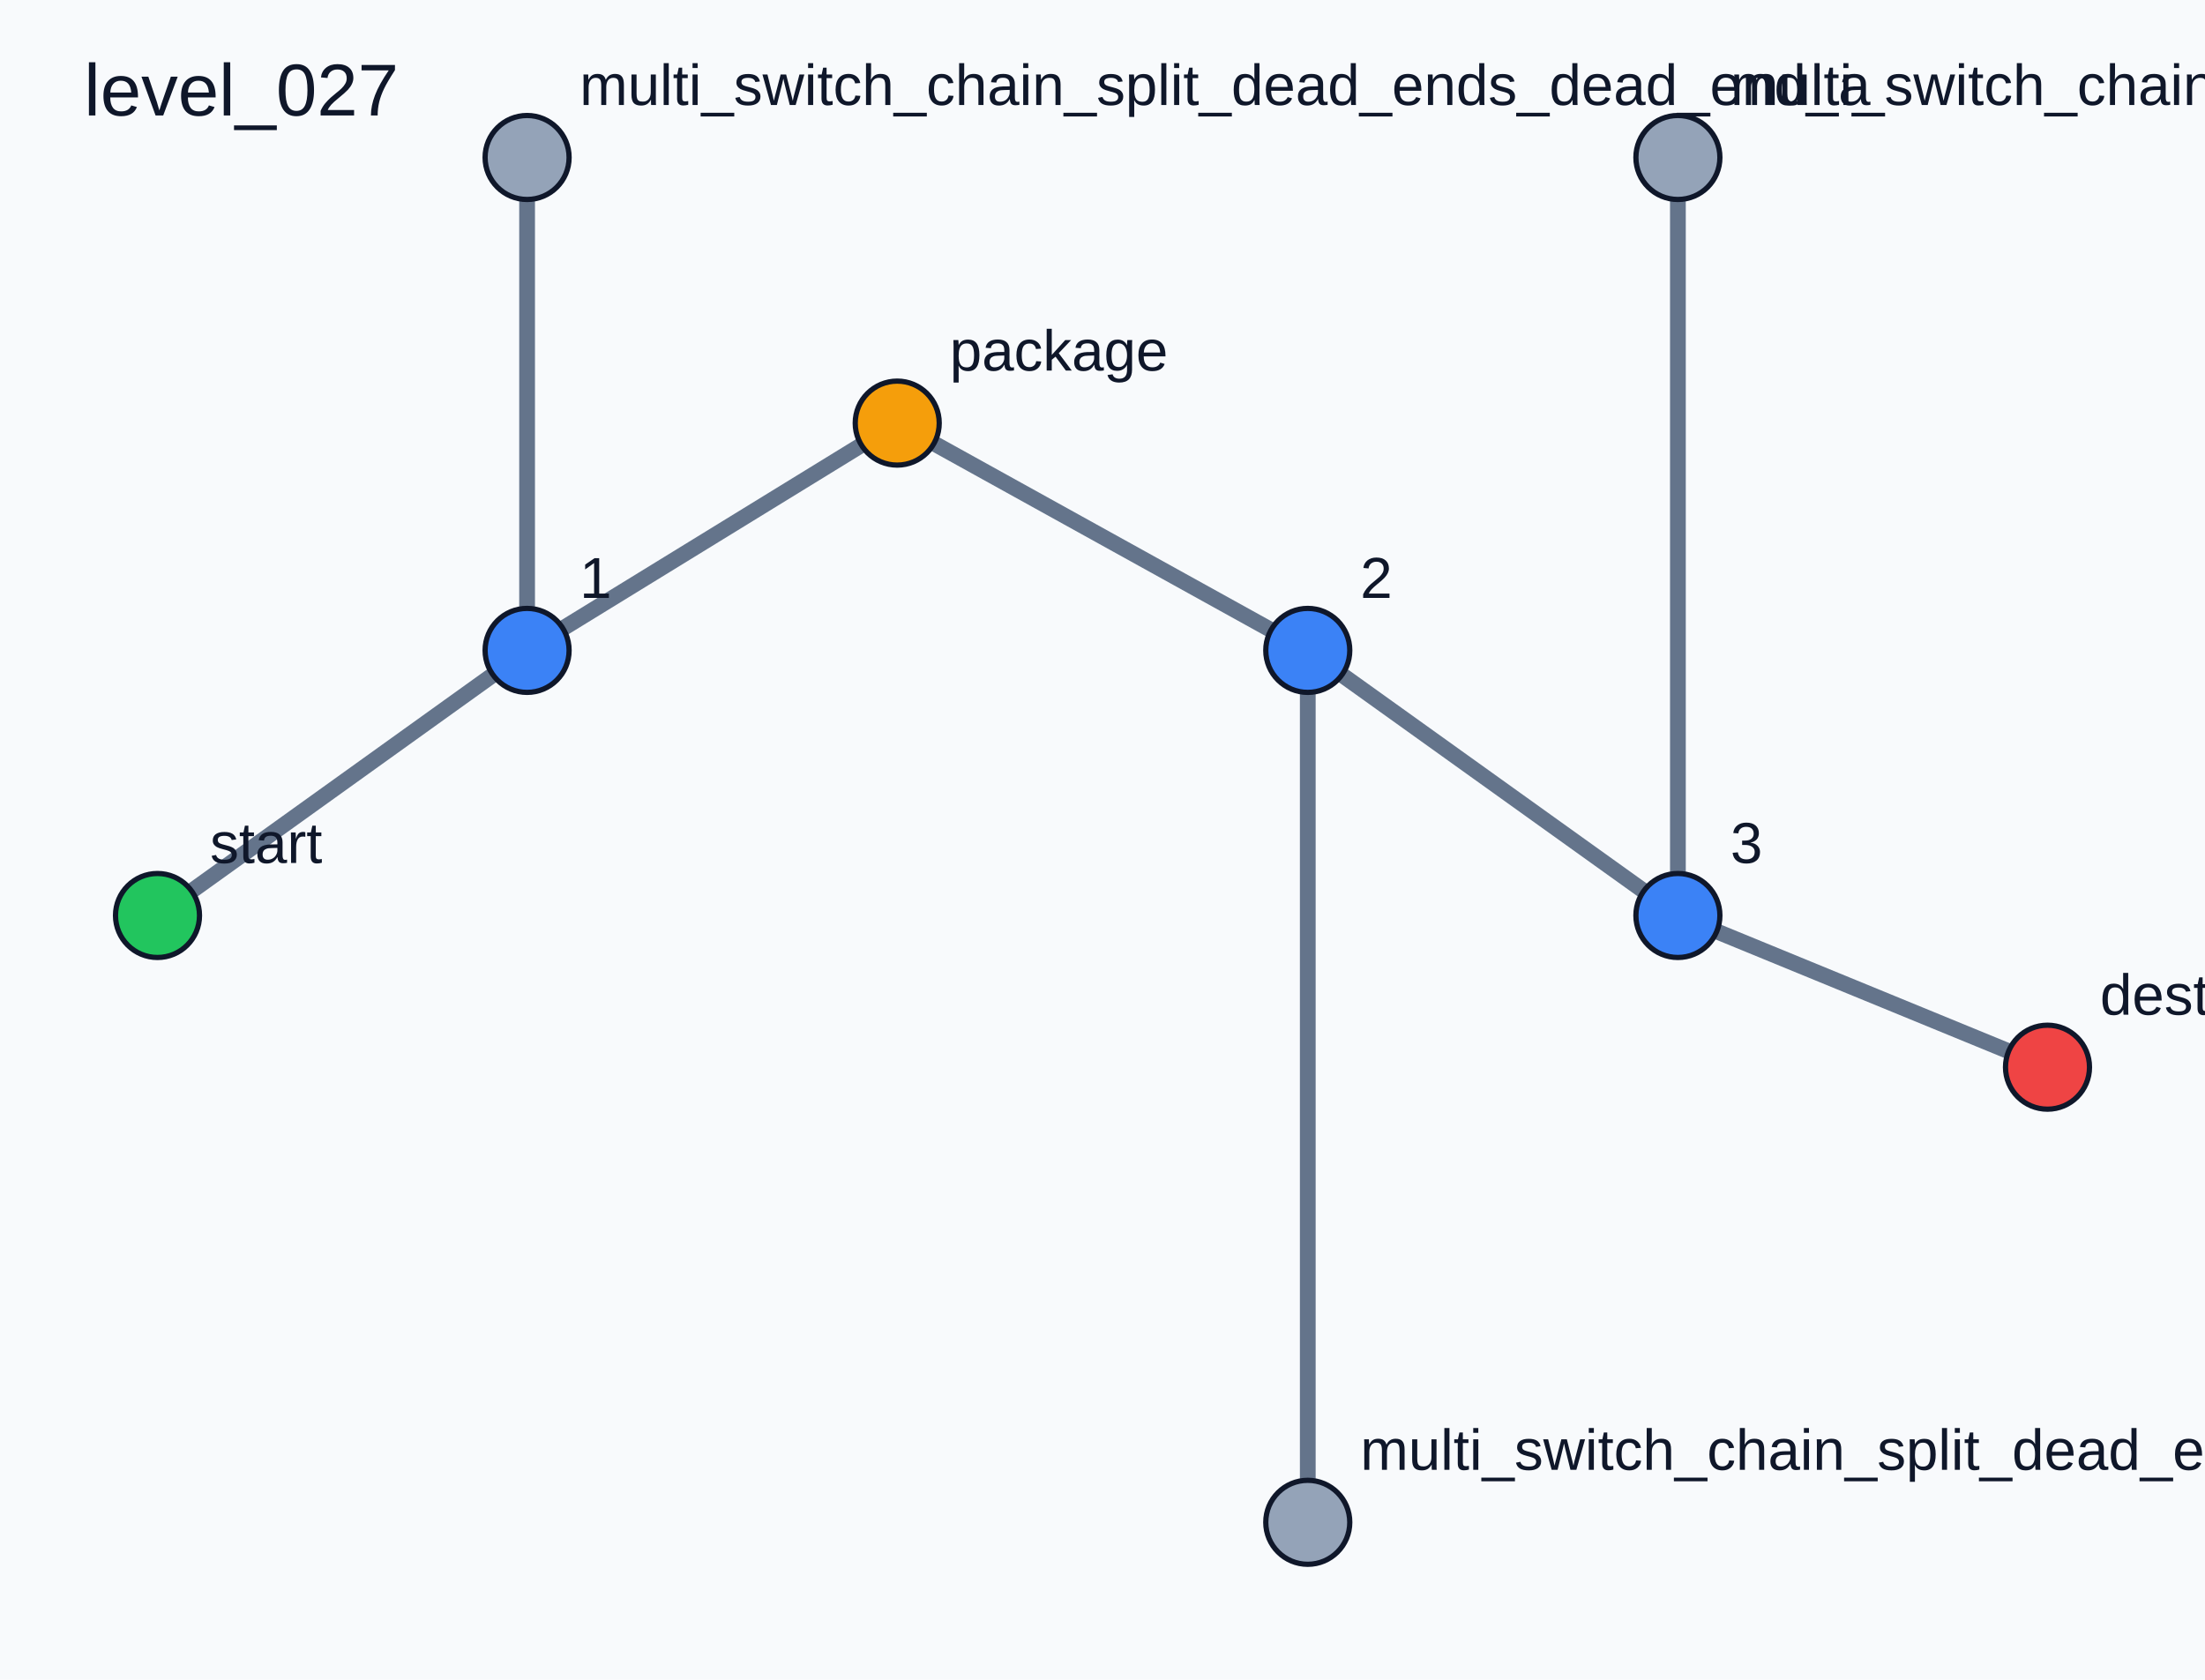
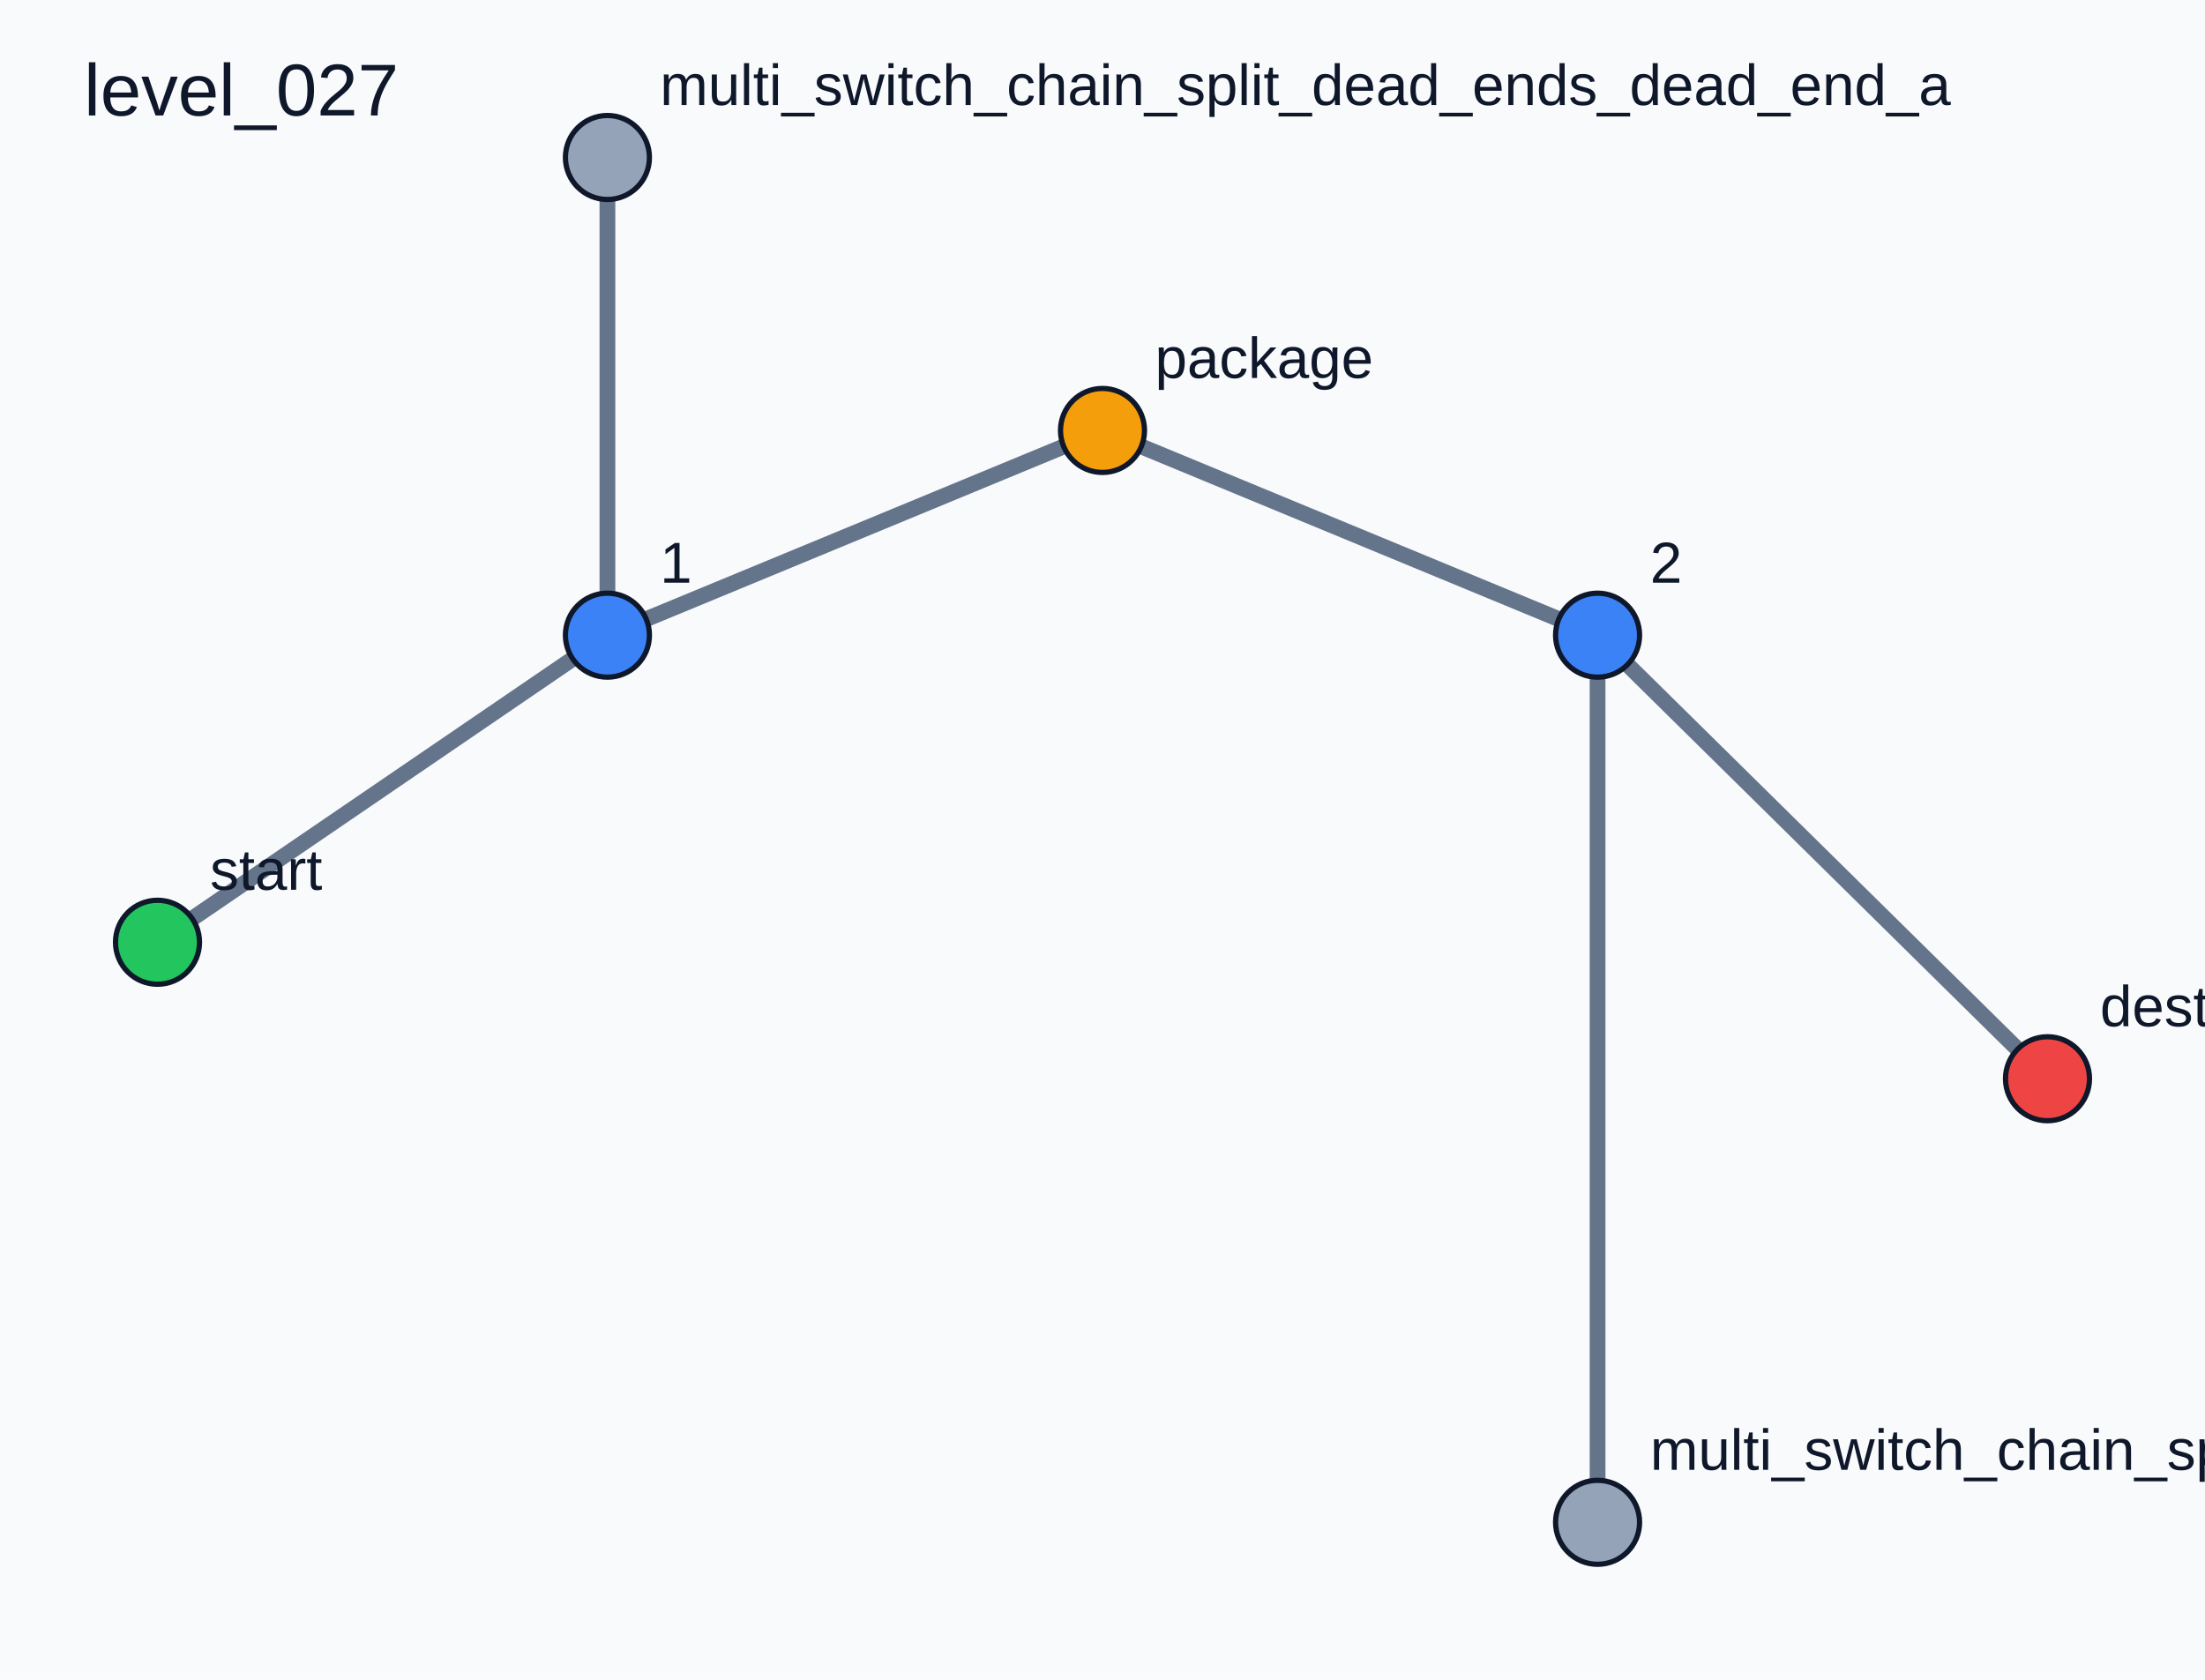
<svg xmlns="http://www.w3.org/2000/svg" width="420" height="320" viewBox="0 0 420 320">
  <rect width="100%" height="100%" fill="#f8fafc" />
  <text x="16" y="22" font-family="Arial" font-size="14" fill="#0f172a">level_027</text>
-   <line x1="30.0" y1="174.4" x2="100.4" y2="123.9" stroke="#64748b" stroke-width="3" />
-   <line x1="100.4" y1="123.9" x2="100.4" y2="30.0" stroke="#64748b" stroke-width="3" />
-   <line x1="100.4" y1="123.9" x2="170.9" y2="80.6" stroke="#64748b" stroke-width="3" />
-   <line x1="170.9" y1="80.6" x2="249.1" y2="123.9" stroke="#64748b" stroke-width="3" />
-   <line x1="249.1" y1="123.9" x2="249.1" y2="290.0" stroke="#64748b" stroke-width="3" />
-   <line x1="249.1" y1="123.9" x2="319.6" y2="174.4" stroke="#64748b" stroke-width="3" />
-   <line x1="319.6" y1="174.4" x2="319.6" y2="30.0" stroke="#64748b" stroke-width="3" />
-   <line x1="319.6" y1="174.4" x2="390.0" y2="203.3" stroke="#64748b" stroke-width="3" />
-   <circle cx="30.0" cy="174.4" r="8" fill="#22c55e" stroke="#0f172a" stroke-width="1" />
-   <text x="40.0" y="164.4" font-family="Arial" font-size="11" fill="#0f172a">start</text>
-   <circle cx="100.4" cy="123.9" r="8" fill="#3b82f6" stroke="#0f172a" stroke-width="1" />
-   <text x="110.4" y="113.9" font-family="Arial" font-size="11" fill="#0f172a">1</text>
-   <circle cx="170.9" cy="80.6" r="8" fill="#f59e0b" stroke="#0f172a" stroke-width="1" />
-   <text x="180.9" y="70.6" font-family="Arial" font-size="11" fill="#0f172a">package</text>
-   <circle cx="249.1" cy="123.9" r="8" fill="#3b82f6" stroke="#0f172a" stroke-width="1" />
-   <text x="259.1" y="113.9" font-family="Arial" font-size="11" fill="#0f172a">2</text>
-   <circle cx="319.6" cy="174.4" r="8" fill="#3b82f6" stroke="#0f172a" stroke-width="1" />
-   <text x="329.6" y="164.4" font-family="Arial" font-size="11" fill="#0f172a">3</text>
-   <circle cx="390.0" cy="203.3" r="8" fill="#ef4444" stroke="#0f172a" stroke-width="1" />
-   <text x="400.0" y="193.3" font-family="Arial" font-size="11" fill="#0f172a">destination</text>
-   <circle cx="100.4" cy="30.0" r="8" fill="#94a3b8" stroke="#0f172a" stroke-width="1" />
-   <text x="110.4" y="20.0" font-family="Arial" font-size="11" fill="#0f172a">multi_switch_chain_split_dead_ends_dead_end_a</text>
-   <circle cx="249.1" cy="290.0" r="8" fill="#94a3b8" stroke="#0f172a" stroke-width="1" />
-   <text x="259.1" y="280.0" font-family="Arial" font-size="11" fill="#0f172a">multi_switch_chain_split_dead_ends_dead_end_b</text>
-   <circle cx="319.6" cy="30.0" r="8" fill="#94a3b8" stroke="#0f172a" stroke-width="1" />
-   <text x="329.6" y="20.0" font-family="Arial" font-size="11" fill="#0f172a">multi_switch_chain_split_dead_ends_dead_end_c</text>
+   <line x1="30.0" y1="179.5" x2="115.7" y2="121.0" stroke="#64748b" stroke-width="3" />
+   <line x1="115.7" y1="121.0" x2="115.7" y2="30.0" stroke="#64748b" stroke-width="3" />
+   <line x1="115.7" y1="121.0" x2="210.0" y2="82.0" stroke="#64748b" stroke-width="3" />
+   <line x1="210.0" y1="82.0" x2="304.3" y2="121.0" stroke="#64748b" stroke-width="3" />
+   <line x1="304.3" y1="121.0" x2="304.3" y2="290.0" stroke="#64748b" stroke-width="3" />
+   <line x1="304.3" y1="121.0" x2="390.0" y2="205.5" stroke="#64748b" stroke-width="3" />
+   <circle cx="30.0" cy="179.5" r="8" fill="#22c55e" stroke="#0f172a" stroke-width="1" />
+   <text x="40.0" y="169.5" font-family="Arial" font-size="11" fill="#0f172a">start</text>
+   <circle cx="115.7" cy="121.0" r="8" fill="#3b82f6" stroke="#0f172a" stroke-width="1" />
+   <text x="125.7" y="111.0" font-family="Arial" font-size="11" fill="#0f172a">1</text>
+   <circle cx="210.0" cy="82.0" r="8" fill="#f59e0b" stroke="#0f172a" stroke-width="1" />
+   <text x="220.0" y="72.0" font-family="Arial" font-size="11" fill="#0f172a">package</text>
+   <circle cx="304.3" cy="121.0" r="8" fill="#3b82f6" stroke="#0f172a" stroke-width="1" />
+   <text x="314.3" y="111.0" font-family="Arial" font-size="11" fill="#0f172a">2</text>
+   <circle cx="390.0" cy="205.5" r="8" fill="#ef4444" stroke="#0f172a" stroke-width="1" />
+   <text x="400.0" y="195.5" font-family="Arial" font-size="11" fill="#0f172a">destination</text>
+   <circle cx="115.7" cy="30.0" r="8" fill="#94a3b8" stroke="#0f172a" stroke-width="1" />
+   <text x="125.7" y="20.0" font-family="Arial" font-size="11" fill="#0f172a">multi_switch_chain_split_dead_ends_dead_end_a</text>
+   <circle cx="304.3" cy="290.0" r="8" fill="#94a3b8" stroke="#0f172a" stroke-width="1" />
+   <text x="314.3" y="280.0" font-family="Arial" font-size="11" fill="#0f172a">multi_switch_chain_split_dead_ends_dead_end_b</text>
</svg>
